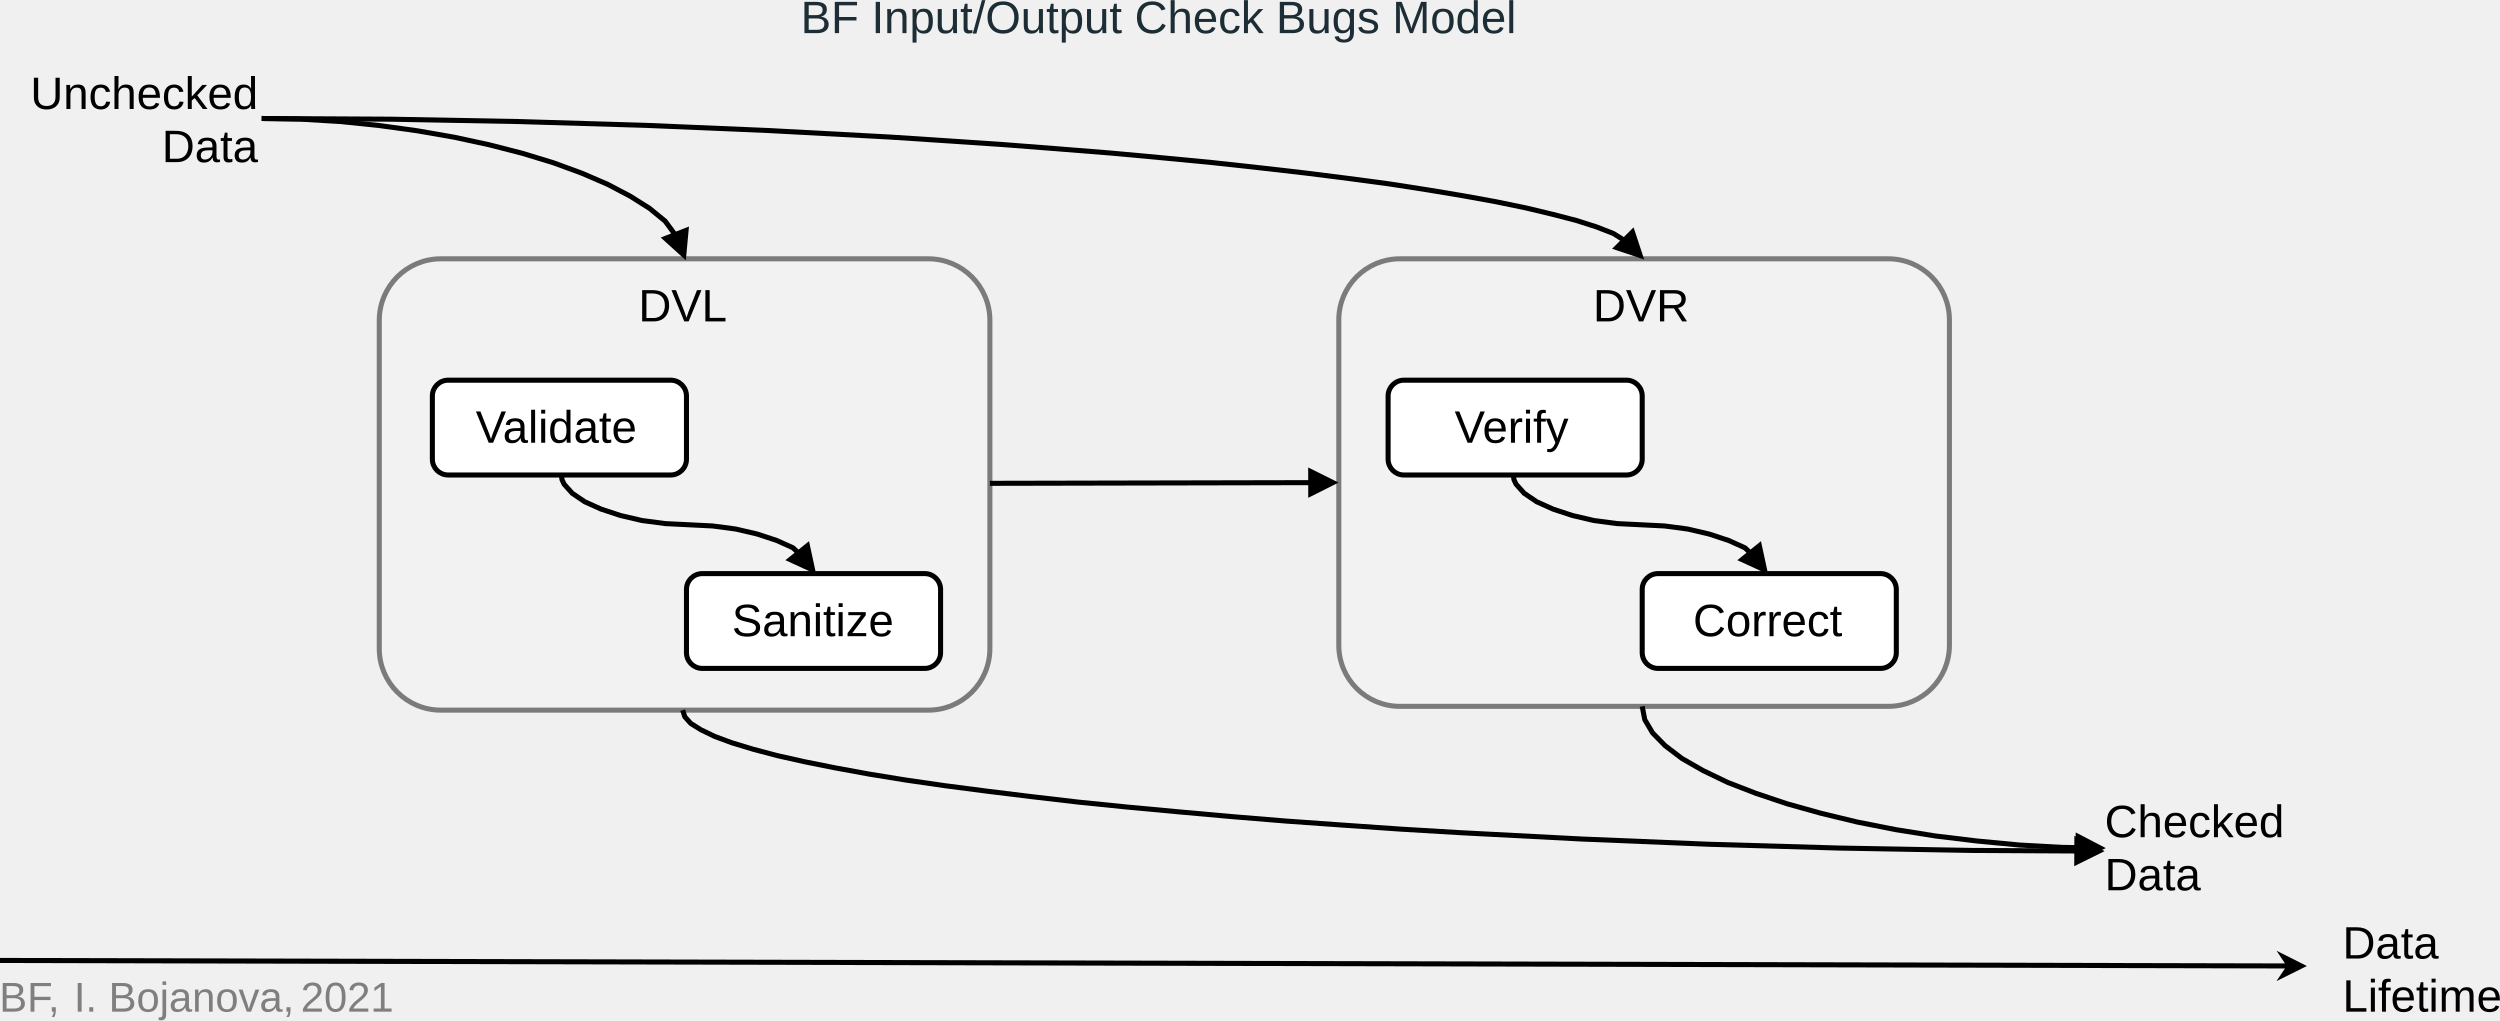
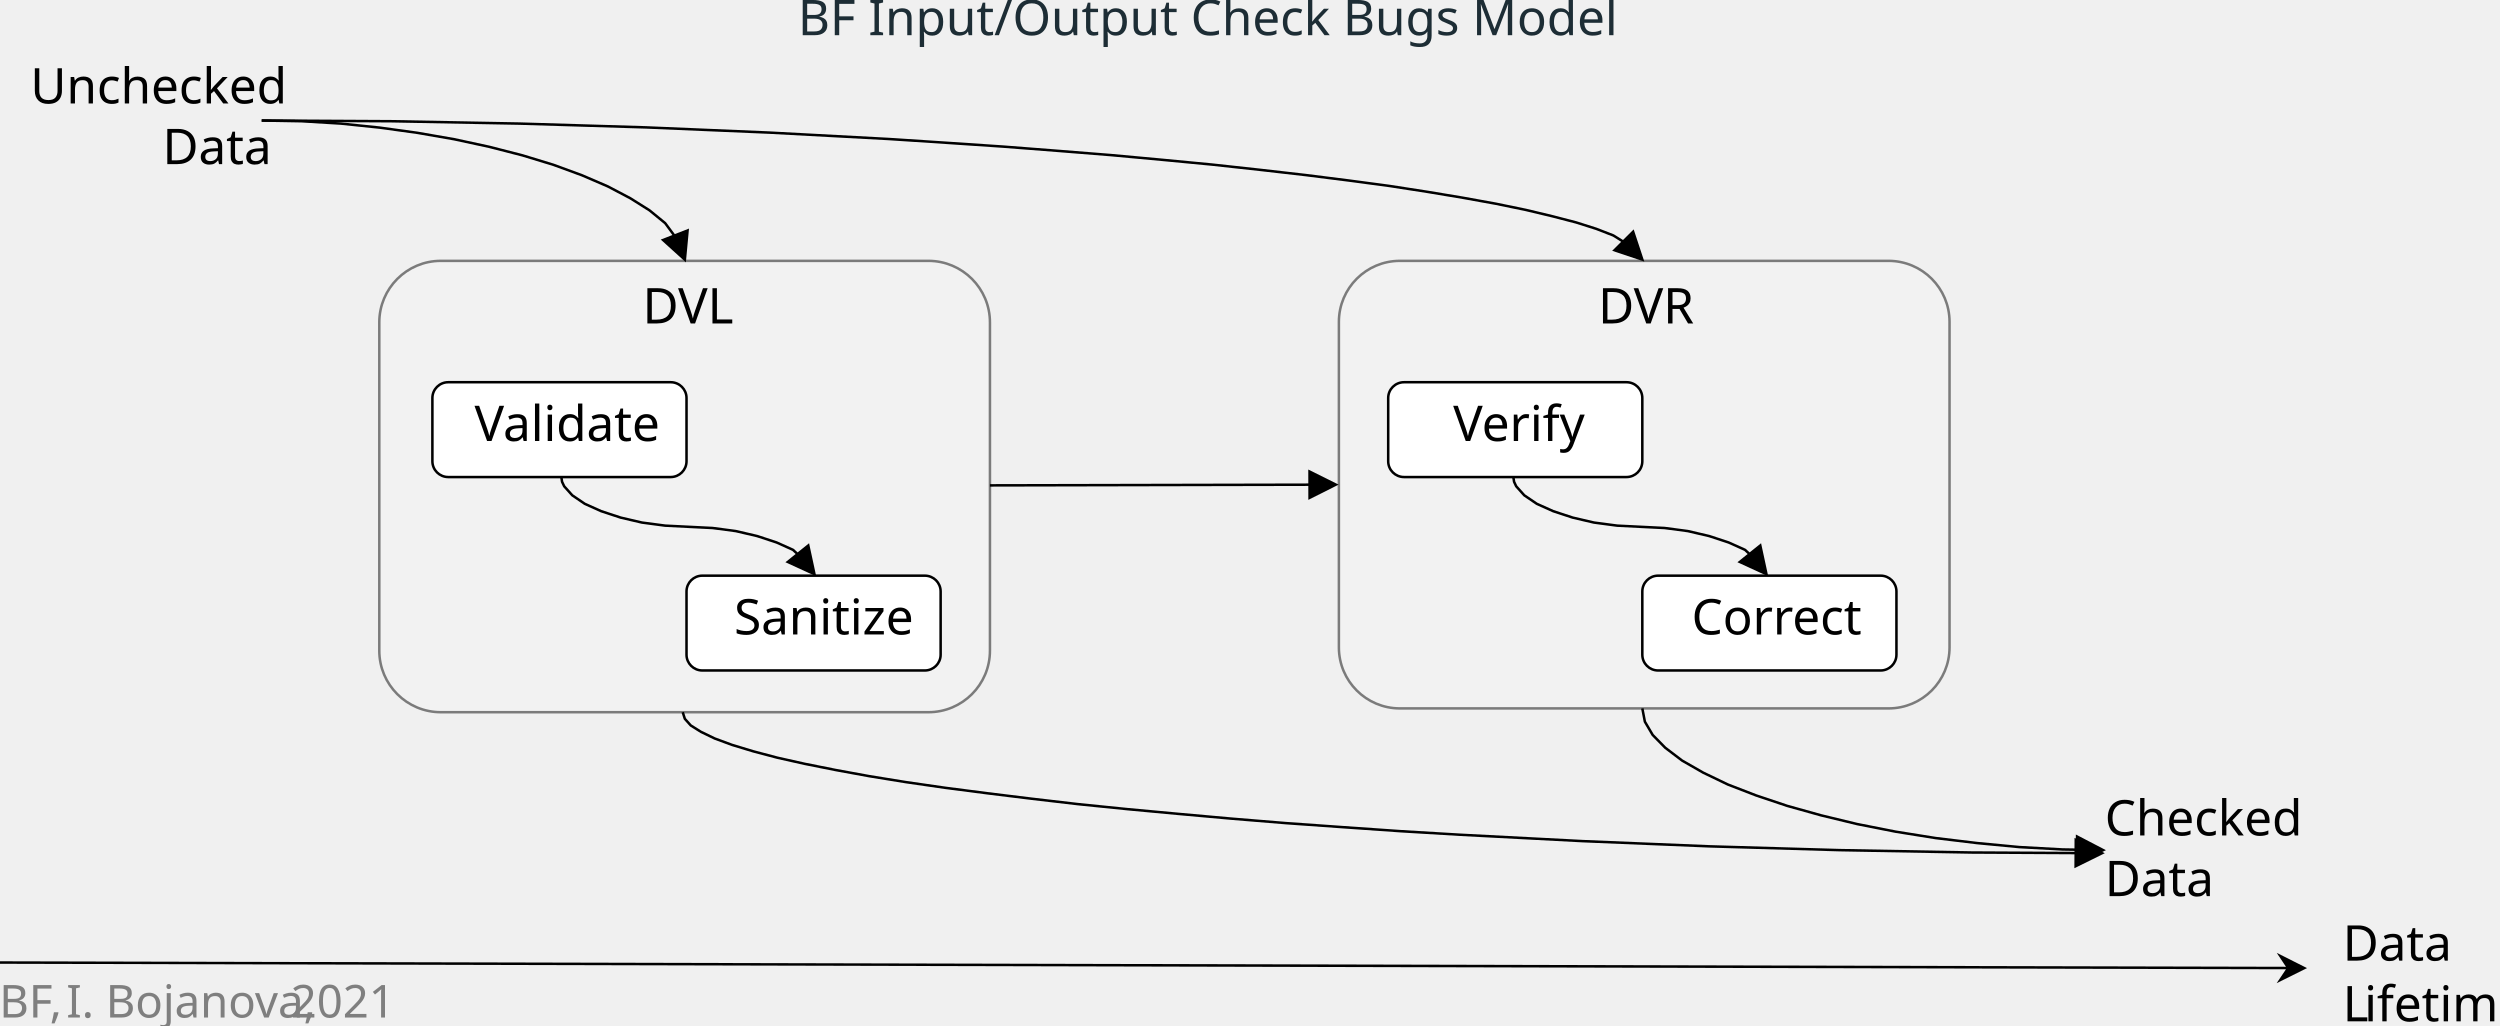
- <svg xmlns="http://www.w3.org/2000/svg" width="174.407mm" height="71.188mm" viewBox="0 0 174.407 71.188" version="1.1" id="svg1" xml:space="preserve">
+ <svg xmlns="http://www.w3.org/2000/svg" width="174.395mm" height="71.547mm" viewBox="0 0 174.395 71.547" version="1.1" id="svg1" xml:space="preserve">
  <defs id="defs1">
    <clipPath clipPathUnits="userSpaceOnUse" id="clipPath594">
      <path d="M 0,0 H 717 V 334 H 0 Z" id="path592" />
    </clipPath>
    <clipPath id="clip0">
      <rect x="104" y="143" width="985" height="489" id="rect685" />
    </clipPath>
    <clipPath id="clip0-9">
      <rect x="122" y="272" width="912" height="352" id="rect908" />
    </clipPath>
    <clipPath id="clip0-4">
      <rect x="122" y="272" width="912" height="317" id="rect1246" />
    </clipPath>
    <clipPath id="clip0-7">
      <rect x="122" y="272" width="928" height="352" id="rect1" />
    </clipPath>
    <clipPath id="clip0-6">
      <rect x="122" y="272" width="926" height="321" id="rect1-5" />
    </clipPath>
    <clipPath id="clip0-0">
      <rect x="122" y="272" width="919" height="321" id="rect1-4" />
    </clipPath>
    <clipPath id="clip0-90">
      <rect x="121" y="270" width="913" height="355" id="rect1-7" />
    </clipPath>
    <clipPath id="clip0-60">
      <rect x="121" y="270" width="913" height="301" id="rect1-3" />
    </clipPath>
    <clipPath id="clip0-07">
      <rect x="352" y="301" width="378" height="504" id="rect1-8" />
    </clipPath>
    <clipPath id="clip0-98">
      <rect x="121" y="270" width="913" height="301" id="rect1-87" />
    </clipPath>
    <clipPath id="clip0-3">
      <rect x="121" y="270" width="920" height="293" id="rect1-876" />
    </clipPath>
    <clipPath id="clip0-5">
      <rect x="95" y="267" width="896" height="547" id="rect1-2" />
    </clipPath>
    <clipPath id="clip0-63">
      <rect x="95" y="267" width="864" height="433" id="rect1-21" />
    </clipPath>
    <clipPath id="clip0-1">
      <rect x="33" y="-1" width="1182" height="611" id="rect1-50" />
    </clipPath>
    <clipPath id="clip0-52">
      <rect x="320" y="-1" width="728" height="559" id="rect1-9" />
    </clipPath>
    <clipPath id="clip0-68">
      <rect x="320" y="-1" width="728" height="544" id="rect1-97" />
    </clipPath>
    <clipPath id="clip0-10">
      <rect x="320" y="39" width="728" height="504" id="rect1-6" />
    </clipPath>
    <clipPath id="clip0-37">
      <rect x="270" y="350" width="728" height="440" id="rect1-51" />
    </clipPath>
    <clipPath id="clip0-41">
      <rect x="270" y="318" width="728" height="472" id="rect1-57" />
    </clipPath>
    <clipPath id="clip0-50">
      <rect x="320" y="39" width="728" height="504" id="rect1-98" />
    </clipPath>
    <clipPath id="clip0-48">
      <rect x="320" y="71" width="728" height="472" id="rect1-0" />
    </clipPath>
    <clipPath id="clip0-02">
      <rect x="320" y="39" width="728" height="504" id="rect1-09" />
    </clipPath>
    <clipPath id="clip0-59">
      <rect x="320" y="71" width="728" height="472" id="rect1-04" />
    </clipPath>
    <clipPath id="clip0-16">
      <rect x="320" y="71" width="728" height="472" id="rect1-35" />
    </clipPath>
    <clipPath id="clip0-8">
      <rect x="121" y="270" width="913" height="278" id="rect1-54" />
    </clipPath>
    <clipPath id="clip0-76">
      <rect x="121" y="270" width="913" height="278" id="rect1-06" />
    </clipPath>
    <clipPath id="clip0-106">
      <rect x="121" y="270" width="913" height="278" id="rect1-874" />
    </clipPath>
    <clipPath id="clip0-94">
      <rect x="348" y="312" width="382" height="449" id="rect1-25" />
    </clipPath>
    <clipPath id="clip0-64">
      <rect x="121" y="270" width="913" height="278" id="rect1-62" />
    </clipPath>
    <clipPath id="clip0-47">
      <rect x="95" y="267" width="896" height="547" id="rect1-63" />
    </clipPath>
    <clipPath id="clip0-71">
      <rect x="146" y="266" width="857" height="282" id="rect1-92" />
    </clipPath>
    <clipPath id="clip0-57">
      <rect x="177" y="266" width="747" height="385" id="rect1-22" />
    </clipPath>
    <clipPath id="clip0-102">
      <rect x="186" y="271" width="702" height="380" id="rect1-926" />
    </clipPath>
    <clipPath id="clip0-77">
      <rect x="186" y="271" width="702" height="380" id="rect1-224" />
    </clipPath>
    <clipPath id="clip0-482">
      <rect x="186" y="274" width="661" height="377" id="rect1-08" />
    </clipPath>
    <clipPath id="clip0-04">
      <rect x="167" y="266" width="819" height="282" id="rect1-34" />
    </clipPath>
    <clipPath id="clip0-56">
      <rect x="163" y="265" width="799" height="282" id="rect1-47" />
    </clipPath>
    <clipPath id="clip0-2">
      <rect x="351" y="273" width="638" height="472" id="rect1-1" />
    </clipPath>
    <clipPath id="clip0-93">
      <rect x="351" y="241" width="638" height="504" id="rect1-77" />
    </clipPath>
    <clipPath id="clip0-49">
      <rect x="351" y="241" width="638" height="504" id="rect1-981" />
    </clipPath>
    <clipPath id="clip0-31">
      <rect x="193" y="272" width="654" height="379" id="rect1-05" />
    </clipPath>
    <clipPath id="clip0-938">
      <rect x="193" y="272" width="654" height="379" id="rect1-12" />
    </clipPath>
    <clipPath id="clip0-85">
      <rect x="163" y="265" width="805" height="282" id="rect1-257" />
    </clipPath>
    <clipPath id="clip0-83">
      <rect x="193" y="272" width="641" height="380" id="rect1-068" />
    </clipPath>
    <clipPath id="clip0-44">
      <rect x="163" y="265" width="805" height="282" id="rect1-923" />
    </clipPath>
    <clipPath id="clip0-412">
      <rect x="193" y="272" width="641" height="380" id="rect1-49" />
    </clipPath>
    <clipPath id="clip0-483">
      <rect x="351" y="241" width="639" height="458" id="rect1-357" />
    </clipPath>
    <clipPath id="clip0-32">
      <rect x="351" y="241" width="639" height="458" id="rect1-15" />
    </clipPath>
    <clipPath id="clip0-045">
      <rect x="163" y="265" width="805" height="282" id="rect1-01" />
    </clipPath>
    <clipPath id="clip0-97">
      <rect x="216" y="229" width="621" height="318" id="rect1-03" />
    </clipPath>
    <clipPath id="clip0-87">
      <rect x="216" y="229" width="621" height="318" id="rect1-66" />
    </clipPath>
    <clipPath id="clip0-26">
      <rect x="-19" y="165" width="814" height="597" id="rect1-73" />
    </clipPath>
    <clipPath id="clip0-89">
      <rect x="77" y="89" width="762" height="777" id="rect1-40" />
    </clipPath>
    <clipPath id="clip0-91">
      <rect x="216" y="229" width="621" height="318" id="rect1-229" />
    </clipPath>
    <clipPath id="clip0-569">
      <rect x="77" y="89" width="762" height="777" id="rect1-639" />
    </clipPath>
    <clipPath id="clip0-15">
      <rect x="78" y="188" width="853" height="609" id="rect1-215" />
    </clipPath>
    <clipPath id="clip0-06">
      <rect x="254" y="1081" width="539" height="418" id="rect1-342" />
    </clipPath>
    <clipPath id="clip0-30">
      <rect x="351" y="241" width="639" height="458" id="rect1-42" />
    </clipPath>
    <clipPath id="clip0-12">
      <rect x="78" y="188" width="853" height="609" id="rect1-02" />
    </clipPath>
    <clipPath id="clip0-79">
      <rect x="83" y="188" width="846" height="539" id="rect1-778" />
    </clipPath>
    <clipPath id="clip0-73">
      <rect x="83" y="194" width="846" height="533" id="rect1-52" />
    </clipPath>
    <clipPath id="clip0-23">
      <rect x="194" y="23" width="771" height="791" id="rect1-150" />
    </clipPath>
    <clipPath id="clip0-39">
      <rect x="194" y="48" width="771" height="766" id="rect1-025" />
    </clipPath>
    <clipPath id="clip0-419">
      <rect x="194" y="48" width="771" height="766" id="rect1-779" />
    </clipPath>
    <clipPath id="clip0-906">
      <rect x="214" y="227" width="675" height="300" id="rect1-59" />
    </clipPath>
    <clipPath id="clip0-078">
      <rect x="77" y="118" width="763" height="748" id="rect1-88" />
    </clipPath>
    <clipPath id="clip0-042">
      <rect x="-21" y="196" width="816" height="562" id="rect1-501" />
    </clipPath>
    <clipPath id="clip0-604">
      <rect x="783" y="154" width="601" height="303" id="rect1-504" />
    </clipPath>
    <clipPath id="clip0-38">
      <rect x="82" y="118" width="758" height="748" id="rect1-032" />
    </clipPath>
    <clipPath id="clip0-25">
      <rect x="214" y="227" width="675" height="300" id="rect1-64" />
    </clipPath>
    <clipPath id="clip0-65">
      <rect x="18" y="-1" width="1173" height="1915" id="rect1-36" />
    </clipPath>
    <clipPath id="clip0-711">
      <rect x="95" y="267" width="856" height="440" id="rect1-10" />
    </clipPath>
    <clipPath id="clip0-84">
      <rect x="121" y="270" width="913" height="285" id="rect1-89" />
    </clipPath>
    <clipPath id="clip0-09">
      <rect x="121" y="270" width="913" height="285" id="rect1-56" />
    </clipPath>
    <clipPath id="clip0-126">
      <rect x="95" y="267" width="856" height="440" id="rect1-122" />
    </clipPath>
    <clipPath id="clip0-4127">
      <rect x="15" y="214" width="922" height="833" id="rect1-28" />
    </clipPath>
    <clipPath id="clip0-0459">
      <rect x="15" y="214" width="922" height="833" id="rect1-91" />
    </clipPath>
    <clipPath id="clip0-169">
      <rect x="197" y="48" width="760" height="632" id="rect1-087" />
    </clipPath>
    <clipPath id="clip0-262">
      <rect x="18" y="2" width="1173" height="1747" id="rect1-017" />
    </clipPath>
    <clipPath id="clip0-61">
      <rect x="18" y="2" width="1173" height="1747" id="rect1-53" />
    </clipPath>
    <clipPath id="clip0-326">
      <rect x="18" y="34" width="1460" height="1196" id="rect1-024" />
    </clipPath>
    <clipPath id="clip0-0451">
      <rect x="18" y="34" width="1460" height="1196" id="rect1-429" />
    </clipPath>
    <clipPath id="clip0-82">
      <rect x="18" y="46" width="1460" height="1025" id="rect1-24" />
    </clipPath>
    <clipPath id="clip0-617">
      <rect x="-79" y="46" width="1555" height="994" id="rect1-885" />
    </clipPath>
    <clipPath id="clip0-601">
      <rect x="18" y="46" width="1414" height="994" id="rect1-13" />
    </clipPath>
    <clipPath id="clip0-849">
      <rect x="18" y="46" width="1414" height="994" id="rect1-46" />
    </clipPath>
    <clipPath id="clip0-66">
      <rect x="18" y="46" width="1407" height="994" id="rect1-498" />
    </clipPath>
    <clipPath id="clip0-69">
      <rect x="18" y="2" width="1173" height="1747" id="rect1-68" />
    </clipPath>
    <clipPath id="clip0-22">
      <rect x="82" y="118" width="758" height="748" id="rect1-3571" />
    </clipPath>
    <clipPath id="clip0-870">
      <rect x="214" y="243" width="675" height="284" id="rect1-927" />
    </clipPath>
    <clipPath id="clip0-14">
      <rect x="-21" y="196" width="816" height="562" id="rect1-96" />
    </clipPath>
    <clipPath id="clip0-098">
      <rect x="197" y="53" width="760" height="627" id="rect1-43" />
    </clipPath>
    <clipPath id="clip0-851">
      <rect x="77" y="118" width="763" height="748" id="rect1-570" />
    </clipPath>
    <clipPath id="clip0-4831">
      <rect x="18" y="46" width="1366" height="973" id="rect1-515" />
    </clipPath>
    <clipPath id="clip0-857">
      <rect x="18" y="2" width="1173" height="1747" id="rect1-79" />
    </clipPath>
    <clipPath id="clip0-446">
      <rect x="18" y="2" width="1173" height="1747" id="rect1-047" />
    </clipPath>
    <clipPath id="clip0-446-3">
      <rect x="18" y="2" width="1173" height="1747" id="rect1-047-8" />
    </clipPath>
    <clipPath id="clip0-267">
      <rect x="83" y="188" width="846" height="539" id="rect1-69" />
    </clipPath>
    <clipPath id="clip0-33">
      <rect x="83" y="188" width="846" height="539" id="rect1-17" />
    </clipPath>
    <clipPath id="clip0-717">
      <rect x="83" y="188" width="846" height="539" id="rect1-963" />
    </clipPath>
    <clipPath id="clip0-165">
      <rect x="214" y="243" width="675" height="284" id="rect1-00" />
    </clipPath>
+     <clipPath id="clip0-51">
+       <rect x="-21" y="196" width="816" height="562" id="rect1-71" />
+     </clipPath>
+     <clipPath id="clip0-318">
+       <rect x="77" y="118" width="763" height="748" id="rect1-888" />
+     </clipPath>
+     <clipPath id="clip0-376">
+       <rect x="77" y="118" width="763" height="748" id="rect1-426" />
+     </clipPath>
+     <clipPath id="clip0-836">
+       <rect x="77" y="118" width="763" height="748" id="rect1-021" />
+     </clipPath>
+     <clipPath id="clip0-308">
+       <rect x="121" y="222" width="913" height="333" id="rect1-33" />
+     </clipPath>
+     <clipPath id="clip0-161">
+       <rect x="83" y="194" width="846" height="533" id="rect1-462" />
+     </clipPath>
+     <clipPath id="clip0-689">
+       <rect x="18" y="46" width="1366" height="973" id="rect1-16" />
+     </clipPath>
+     <clipPath id="clip0-764">
+       <rect x="18" y="46" width="1366" height="973" id="rect1-892" />
+     </clipPath>
+     <clipPath id="clip0-226">
+       <rect x="18" y="46" width="1366" height="973" id="rect1-050" />
+     </clipPath>
+     <clipPath id="clip0-389">
+       <rect x="18" y="46" width="1366" height="973" id="rect1-634" />
+     </clipPath>
+     <clipPath id="clip0-36">
+       <rect x="18" y="46" width="1366" height="973" id="rect1-30" />
+     </clipPath>
+     <clipPath id="clip0-34">
+       <rect x="95" y="267" width="856" height="440" id="rect1-72" />
+     </clipPath>
+     <clipPath id="clip0-6019">
+       <rect x="18" y="17" width="1366" height="1002" id="rect1-726" />
+     </clipPath>
+     <clipPath id="clip0-74">
+       <rect x="-205" y="34" width="1396" height="1629" id="rect1-126" />
+     </clipPath>
+     <clipPath id="clip0-81">
+       <rect x="-157" y="34" width="1348" height="1629" id="rect1-94" />
+     </clipPath>
+     <clipPath id="clip0-680">
+       <rect x="-18" y="30" width="1402" height="989" id="rect1-95" />
+     </clipPath>
+     <clipPath id="clip0-795">
+       <rect x="-18" y="30" width="1402" height="1010" id="rect1-220" />
+     </clipPath>
+     <clipPath id="clip0-2261">
+       <rect x="197" y="27" width="760" height="653" id="rect1-502" />
+     </clipPath>
+     <clipPath id="clip0-560">
+       <rect x="-157" y="34" width="1348" height="1629" id="rect1-84" />
+     </clipPath>
+     <clipPath id="clip0-75">
+       <rect x="84" y="72" width="913" height="333" id="rect1-476" />
+     </clipPath>
+     <clipPath id="clip0-075">
+       <rect x="80" y="497" width="846" height="532" id="rect1-090" />
+     </clipPath>
+     <clipPath id="clip0-227">
+       <rect x="80" y="497" width="842" height="532" id="rect1-002" />
+     </clipPath>
+     <clipPath id="clip0-58">
+       <rect x="18" y="17" width="1366" height="1002" id="rect1-490" />
+     </clipPath>
+     <clipPath id="clip0-771">
+       <rect x="84" y="72" width="913" height="333" id="rect1-5015" />
+     </clipPath>
+     <clipPath id="clip0-378">
+       <rect x="80" y="497" width="842" height="532" id="rect1-911" />
+     </clipPath>
+     <clipPath id="clip0-19">
+       <rect x="80" y="497" width="798" height="493" id="rect1-082" />
+     </clipPath>
+     <clipPath id="clip0-811">
+       <rect x="639" y="102" width="625" height="573" id="rect1-729" />
+     </clipPath>
+     <clipPath id="clip0-516">
+       <rect x="80" y="497" width="798" height="496" id="rect1-105" />
+     </clipPath>
+     <clipPath id="clip0-46">
+       <rect x="106" y="31" width="918" height="1323" id="rect1-795" />
+     </clipPath>
+     <clipPath id="clip0-914">
+       <rect x="106" y="31" width="918" height="1283" id="rect1-26" />
+     </clipPath>
+     <clipPath id="clip0-40">
+       <rect x="-159" y="33" width="1350" height="1635" id="rect1-61" />
+     </clipPath>
+     <clipPath id="clip0-29">
+       <rect x="-159" y="33" width="1350" height="1635" id="rect1-983" />
+     </clipPath>
+     <clipPath id="clip0-28">
+       <rect x="-159" y="33" width="1350" height="1602" id="rect1-11" />
+     </clipPath>
+     <clipPath id="clip0-01">
+       <rect x="-165" y="-3" width="1356" height="1887" id="rect1-890" />
+     </clipPath>
+     <clipPath id="clip0-220">
+       <rect x="214" y="242" width="677" height="289" id="rect1-55" />
+     </clipPath>
  </defs>
-   <g id="layer1" transform="translate(-89.67483,-232.8774)">
-     <g clip-path="url(#clip0-165)" transform="matrix(0.2645833,0,0,0.2645833,31.07015,166.6633)" id="g22">
-       <path d="m 321.5,334.728 c 0,-8.962 7.266,-16.228 16.228,-16.228 h 128.544 c 8.963,0 16.228,7.266 16.228,16.228 v 86.544 c 0,8.963 -7.265,16.228 -16.228,16.228 H 337.728 c -8.962,0 -16.228,-7.265 -16.228,-16.228 z" stroke="#7b7b7b" stroke-width="1.333" stroke-miterlimit="8" fill="#f2f2f2" fill-rule="evenodd" id="path1" />
-       <text font-family="Arial, Arial_MSFontService, sans-serif" font-weight="400" font-size="12px" transform="translate(389.832,335)" id="text1">DVL</text>
-       <path d="m 335.5,354.667 c 0,-2.301 1.866,-4.167 4.167,-4.167 h 58.666 c 2.302,0 4.167,1.866 4.167,4.167 v 16.666 c 0,2.302 -1.865,4.167 -4.167,4.167 h -58.666 c -2.301,0 -4.167,-1.865 -4.167,-4.167 z" stroke="#000000" stroke-width="1.333" stroke-miterlimit="8" fill="#ffffff" fill-rule="evenodd" id="path2" />
-       <text font-family="Arial, Arial_MSFontService, sans-serif" font-weight="400" font-size="12px" transform="translate(346.94,367)" id="text2">Validate</text>
-       <path d="m 402.5,405.667 c 0,-2.301 1.866,-4.167 4.167,-4.167 h 58.666 c 2.302,0 4.167,1.866 4.167,4.167 v 16.666 c 0,2.302 -1.865,4.167 -4.167,4.167 h -58.666 c -2.301,0 -4.167,-1.865 -4.167,-4.167 z" stroke="#000000" stroke-width="1.333" stroke-miterlimit="8" fill="#ffffff" fill-rule="evenodd" id="path3" />
-       <text font-family="Arial, Arial_MSFontService, sans-serif" font-weight="400" font-size="12px" transform="translate(414.473,418)" id="text3">Sanitize</text>
-       <path d="m 0.099,-0.659 1.25,0.188 c 0.065,0.01 0.127,0.029 0.186,0.057 l 1.188,0.562 c 0.058,0.027 0.111,0.063 0.159,0.106 l 2.375,2.125 c 0.04,0.036 0.076,0.077 0.107,0.122 l 2.25,3.312 C 7.636,5.845 7.655,5.879 7.671,5.914 l 1.938,4.313 1.713,5.19 1.329,5.682 0.824,6.189 0.317,6.304 0.312,6.25 0.808,6.071 1.301,5.561 1.671,5.068 1.912,4.248 -0.117,-0.178 1.807,1.964 -0.981,0.903 -1.807,-1.964 C 18.648,61.461 18.609,61.401 18.579,61.336 l -1.963,-4.377 -1.704,-5.182 -1.324,-5.689 -0.817,-6.179 -0.312,-6.25 -0.308,-6.196 -0.801,-6.061 -1.296,-5.568 -1.662,-5.06 -1.938,-4.312 0.057,0.101 -2.25,-3.312 0.107,0.122 -2.375,-2.125 L 2.152,1.352 0.965,0.79 1.151,0.847 -0.099,0.659 Z M 22.459,59.073 26.193,67.2 17.451,65.311 Z" transform="matrix(0,1,1,0,369.5,375.5)" id="path4" />
-       <path d="m 290.512,280.833 10.5,0.188 10.403,0.626 10.279,1.065 9.96,1.378 9.71,1.691 9.277,2.005 8.775,2.256 8.216,2.508 7.535,2.762 6.847,2.951 5.984,3.147 5.107,3.213 4.192,3.424 c 0.043,0.035 0.082,0.075 0.114,0.12 l 3.04,4.118 -1.073,0.791 -3.039,-4.118 0.114,0.121 -4.058,-3.327 -5.018,-3.162 -5.891,-3.103 -6.778,-2.924 -7.465,-2.738 -8.159,-2.492 -8.725,-2.244 -9.223,-1.995 -9.665,-1.684 -9.915,-1.372 -10.221,-1.06 -10.347,-0.624 -10.5,-0.187 z m 112.647,29.154 -0.827,8.906 -6.629,-6.004 z" id="path5" />
-       <path d="m 574.5,334.592 c 0,-8.887 7.205,-16.092 16.092,-16.092 h 128.816 c 8.888,0 16.092,7.205 16.092,16.092 v 85.816 c 0,8.888 -7.204,16.092 -16.092,16.092 H 590.592 c -8.887,0 -16.092,-7.204 -16.092,-16.092 z" stroke="#7b7b7b" stroke-width="1.333" stroke-miterlimit="8" fill="#f2f2f2" fill-rule="evenodd" id="path6" />
-       <text font-family="Arial, Arial_MSFontService, sans-serif" font-weight="400" font-size="12px" transform="translate(641.529,335)" id="text6">DVR</text>
-       <path d="m 587.5,354.667 c 0,-2.301 1.866,-4.167 4.167,-4.167 h 58.666 c 2.302,0 4.167,1.866 4.167,4.167 v 16.666 c 0,2.302 -1.865,4.167 -4.167,4.167 h -58.666 c -2.301,0 -4.167,-1.865 -4.167,-4.167 z" stroke="#000000" stroke-width="1.333" stroke-miterlimit="8" fill="#ffffff" fill-rule="evenodd" id="path7" />
-       <text font-family="Arial, Arial_MSFontService, sans-serif" font-weight="400" font-size="12px" transform="translate(605.046,367)" id="text7">Verify</text>
-       <path d="m 654.5,405.667 c 0,-2.301 1.866,-4.167 4.167,-4.167 h 58.666 c 2.302,0 4.167,1.866 4.167,4.167 v 16.666 c 0,2.302 -1.865,4.167 -4.167,4.167 h -58.666 c -2.301,0 -4.167,-1.865 -4.167,-4.167 z" stroke="#000000" stroke-width="1.333" stroke-miterlimit="8" fill="#ffffff" fill-rule="evenodd" id="path8" />
-       <text font-family="Arial, Arial_MSFontService, sans-serif" font-weight="400" font-size="12px" transform="translate(667.912,418)" id="text8">Correct</text>
-       <path d="m 0.099,-0.659 1.25,0.188 c 0.065,0.01 0.127,0.029 0.186,0.057 l 1.188,0.562 c 0.058,0.027 0.111,0.063 0.159,0.106 l 2.375,2.125 c 0.04,0.036 0.076,0.077 0.107,0.122 l 2.25,3.312 C 7.636,5.845 7.655,5.879 7.671,5.914 l 1.938,4.313 1.713,5.19 1.329,5.682 0.824,6.189 0.317,6.304 0.312,6.25 0.808,6.071 1.301,5.561 1.671,5.068 1.912,4.248 -0.117,-0.178 1.807,1.964 -0.981,0.903 -1.807,-1.964 C 18.648,61.461 18.609,61.401 18.579,61.336 l -1.963,-4.377 -1.704,-5.182 -1.324,-5.689 -0.817,-6.179 -0.312,-6.25 -0.308,-6.196 -0.801,-6.061 -1.296,-5.568 -1.662,-5.06 -1.938,-4.312 0.057,0.101 -2.25,-3.312 0.107,0.122 -2.375,-2.125 L 2.152,1.352 0.965,0.79 1.151,0.847 -0.099,0.659 Z M 22.459,59.073 26.193,67.2 17.451,65.311 Z" transform="matrix(0,1,1,0,620.5,375.5)" id="path9" />
-       <text font-family="Arial, Arial_MSFontService, sans-serif" font-weight="400" font-size="12px" transform="translate(229.513,279)" id="text9">Unchecked</text>
-       <text font-family="Arial, Arial_MSFontService, sans-serif" font-weight="400" font-size="12px" transform="translate(264.179,293)" id="text10">Data</text>
-       <path d="m 769.762,475.31 -28.459,-0.152 -34.82,-0.625 -34.32,-1.001 -33.446,-1.375 -32.382,-1.688 -15.693,-0.938 -15.256,-1.062 -14.939,-1.063 -14.445,-1.188 -13.942,-1.251 -13.44,-1.25 -12.943,-1.313 -12.322,-1.438 -11.692,-1.438 -11.067,-1.438 -10.384,-1.502 -9.637,-1.564 -8.888,-1.627 -8.136,-1.627 -7.265,-1.629 -6.4,-1.693 -5.585,-1.694 -4.6,-1.7 -3.684,-1.775 -2.752,-1.723 c -0.053,-0.034 -0.101,-0.074 -0.143,-0.121 l -1.562,-1.75 c -0.063,-0.07 -0.109,-0.152 -0.138,-0.241 l -0.557,-1.741 1.27,-0.406 0.557,1.741 -0.138,-0.241 1.563,1.75 -0.143,-0.121 2.623,1.652 3.566,1.725 4.525,1.675 5.54,1.681 6.35,1.681 7.235,1.622 8.114,1.623 8.862,1.623 9.613,1.561 10.366,1.498 11.058,1.437 11.683,1.437 12.303,1.437 12.932,1.312 13.435,1.249 13.933,1.25 14.43,1.187 14.936,1.062 15.244,1.062 15.682,0.938 32.368,1.687 33.429,1.375 34.305,0.999 34.805,0.625 28.458,0.152 z m -1.309,-4.674 7.979,4.042 -8.021,3.958 z" id="path10" />
-       <path d="M 0.001,-0.667 85.27,-0.484 85.267,0.849 -0.001,0.667 Z M 83.944,-3.82 91.936,0.197 83.927,4.18 Z" transform="matrix(1,0,0,-1,482.5,377.697)" id="path11" />
-       <text font-family="Arial, Arial_MSFontService, sans-serif" font-weight="400" font-size="12px" transform="translate(776.43,471)" id="text11">Checked</text>
-       <text font-family="Arial, Arial_MSFontService, sans-serif" font-weight="400" font-size="12px" transform="translate(776.43,485)" id="text12">Data</text>
-       <path d="m 290.504,280.833 34.125,0.188 33.883,0.625 33.321,1 32.57,1.375 31.445,1.688 15.258,1.001 14.876,1 14.507,1.125 14.064,1.126 13.571,1.25 13.065,1.25 12.571,1.376 12.003,1.376 11.383,1.438 10.755,1.438 10.076,1.565 9.383,1.563 8.634,1.565 7.891,1.628 7.082,1.692 6.263,1.628 5.347,1.697 4.54,1.764 c 0.039,0.015 0.076,0.034 0.111,0.056 l 3.453,2.157 -0.706,1.131 -3.453,-2.157 0.111,0.056 -4.46,-1.736 -5.278,-1.678 -6.237,-1.622 -7.043,-1.683 -7.859,-1.621 -8.616,-1.561 -9.367,-1.562 -10.049,-1.56 -10.745,-1.437 -11.367,-1.437 -11.997,-1.374 -12.553,-1.374 -13.061,-1.25 -13.554,-1.249 -14.061,-1.125 -14.493,-1.125 -14.874,-1 -15.242,-0.999 -31.43,-1.687 -32.554,-1.375 -33.305,-1 -33.867,-0.625 -34.125,-0.187 z m 361.72,29.371 2.805,8.493 -8.478,-2.852 z" id="path12" />
-       <path d="m 770.059,474.432 -4.772,-0.078 -11.401,-0.626 -11.214,-1.064 -10.892,-1.314 -10.587,-1.691 -10.149,-2.005 -9.59,-2.318 -8.961,-2.506 -8.22,-2.76 -7.466,-2.885 -6.548,-3.146 -5.605,-3.21 -4.51,-3.423 c -0.025,-0.02 -0.049,-0.041 -0.072,-0.064 l -3.312,-3.375 c -0.038,-0.039 -0.072,-0.082 -0.099,-0.128 l -2.062,-3.5 c -0.039,-0.066 -0.066,-0.138 -0.081,-0.213 l -0.673,-3.5 1.31,-0.252 0.673,3.5 -0.081,-0.212 2.063,3.5 -0.099,-0.129 3.313,3.375 -0.073,-0.063 4.366,3.327 5.52,3.165 6.451,3.104 7.41,2.865 8.154,2.74 8.915,2.494 9.535,2.306 10.101,1.996 10.537,1.684 10.858,1.311 11.161,1.06 11.35,0.624 4.772,0.078 z m -1.257,-4.687 7.933,4.13 -8.064,3.869 z" id="path13" />
-       <path d="m 221.502,502.833 602.93,1.452 -0.004,1.333 -602.93,-1.451 z m 602.918,2.119 -2.657,-4.007 7.991,4.02 -8.01,3.98 z" id="path14" />
-       <text font-family="Arial, Arial_MSFontService, sans-serif" font-weight="400" font-size="12px" transform="translate(839.161,503)" id="text14">Data</text>
-       <text font-family="Arial, Arial_MSFontService, sans-serif" font-weight="400" font-size="12px" transform="translate(839.161,517)" id="text15">L</text>
-       <text font-family="Arial, Arial_MSFontService, sans-serif" font-weight="400" font-size="12px" transform="translate(845.828,517)" id="text16">ifetime</text>
-       <text fill="#1d2d35" font-family="Arial, Arial_MSFontService, sans-serif" font-weight="400" font-size="12px" transform="translate(432.622,259)" id="text17">BF Input/Output Check</text>
-       <text fill="#1d2d35" font-family="Arial, Arial_MSFontService, sans-serif" font-weight="400" font-size="12px" transform="translate(557.956,259)" id="text18">Bugs</text>
-       <text fill="#1d2d35" font-family="Arial, Arial_MSFontService, sans-serif" font-weight="400" font-size="12px" transform="translate(588.622,259)" id="text19">Model</text>
-       <text fill="#7f7f7f" font-family="Arial, Arial_MSFontService, sans-serif" font-weight="400" font-size="11px" transform="translate(221.312,517)" id="text20">BF,</text>
-       <text fill="#7f7f7f" font-family="Arial, Arial_MSFontService, sans-serif" font-weight="400" font-size="11px" transform="translate(240.978,517)" id="text21">I. Bojanova,</text>
-       <text fill="#7f7f7f" font-family="Arial, Arial_MSFontService, sans-serif" font-weight="400" font-size="11px" transform="translate(300.812,517)" id="text22">2021</text>
+   <g id="layer1" transform="translate(-62.52176,-212.2949)">
+     <g clip-path="url(#clip0-220)" transform="matrix(0.2645833,0,0,0.2645833,3.91682,146.2215)" id="g20">
+       <path d="m 321.5,334.728 c 0,-8.962 7.266,-16.228 16.228,-16.228 h 128.544 c 8.963,0 16.228,7.266 16.228,16.228 v 86.544 c 0,8.963 -7.265,16.228 -16.228,16.228 H 337.728 c -8.962,0 -16.228,-7.265 -16.228,-16.228 z" stroke="#7b7b7b" stroke-width="0.667" stroke-miterlimit="8" fill="#f2f2f2" fill-rule="evenodd" id="path1" />
+       <text font-family="'Calibri Light', 'Calibri Light_MSFontService', sans-serif" font-weight="300" font-size="13px" transform="translate(390.915,335)" id="text1">DVL</text>
+       <path d="m 335.5,354.667 c 0,-2.301 1.866,-4.167 4.167,-4.167 h 58.666 c 2.302,0 4.167,1.866 4.167,4.167 v 16.666 c 0,2.302 -1.865,4.167 -4.167,4.167 h -58.666 c -2.301,0 -4.167,-1.865 -4.167,-4.167 z" stroke="#000000" stroke-width="0.667" stroke-miterlimit="8" fill="#ffffff" fill-rule="evenodd" id="path2" />
+       <text font-family="'Calibri Light', 'Calibri Light_MSFontService', sans-serif" font-weight="300" font-size="13px" transform="translate(346.606,366)" id="text2">Validate</text>
+       <path d="m 402.5,405.667 c 0,-2.301 1.866,-4.167 4.167,-4.167 h 58.666 c 2.302,0 4.167,1.866 4.167,4.167 v 16.666 c 0,2.302 -1.865,4.167 -4.167,4.167 h -58.666 c -2.301,0 -4.167,-1.865 -4.167,-4.167 z" stroke="#000000" stroke-width="0.667" stroke-miterlimit="8" fill="#ffffff" fill-rule="evenodd" id="path3" />
+       <text font-family="'Calibri Light', 'Calibri Light_MSFontService', sans-serif" font-weight="300" font-size="13px" transform="translate(415.056,417)" id="text3">Sanitize</text>
+       <path d="m 0.049,-0.33 1.25,0.188 c 0.032,0.005 0.064,0.014 0.093,0.028 l 1.188,0.562 C 2.609,0.462 2.636,0.48 2.66,0.502 L 5.035,2.627 C 5.055,2.645 5.073,2.665 5.088,2.688 l 2.25,3.312 c 0.011,0.016 0.02,0.033 0.028,0.051 l 1.938,4.313 1.7,5.157 1.321,5.654 0.818,6.157 0.315,6.277 0.312,6.25 0.81,6.098 1.307,5.593 1.679,5.096 1.925,4.28 -0.059,-0.089 1.807,1.964 -0.491,0.451 -1.807,-1.964 c -0.024,-0.026 -0.044,-0.056 -0.059,-0.089 l -1.95,-4.345 -1.696,-5.154 -1.318,-5.657 -0.815,-6.152 -0.312,-6.25 -0.31,-6.223 L 11.675,21.326 10.371,15.729 8.696,10.637 6.758,6.324 6.787,6.375 4.537,3.062 4.59,3.123 2.215,0.998 2.295,1.051 1.107,0.489 1.201,0.517 -0.049,0.33 Z M 22.459,59.073 26.193,67.2 17.451,65.311 Z" transform="matrix(0,1,1,0,369.5,375.5)" id="path4" />
+       <path d="m 290.506,281.167 10.5,0.187 10.389,0.626 10.264,1.064 9.949,1.376 9.699,1.689 9.263,2.003 8.763,2.253 8.202,2.504 7.517,2.756 6.83,2.944 5.961,3.136 5.085,3.2 4.158,3.4 c 0.022,0.017 0.041,0.037 0.057,0.06 l 3.04,4.118 -0.537,0.396 -3.039,-4.119 0.057,0.061 -4.092,-3.351 -5.04,-3.175 -5.914,-3.114 -6.795,-2.93 -7.483,-2.745 -8.173,-2.496 -8.737,-2.247 -9.237,-1.997 -9.676,-1.686 -9.926,-1.373 -10.236,-1.062 -10.361,-0.624 -10.5,-0.188 z m 112.653,28.82 -0.827,8.906 -6.629,-6.004 z" id="path5" />
+       <path d="m 574.5,334.592 c 0,-8.887 7.205,-16.092 16.092,-16.092 h 128.816 c 8.888,0 16.092,7.205 16.092,16.092 v 85.816 c 0,8.888 -7.204,16.092 -16.092,16.092 H 590.592 c -8.887,0 -16.092,-7.204 -16.092,-16.092 z" stroke="#7b7b7b" stroke-width="0.667" stroke-miterlimit="8" fill="#f2f2f2" fill-rule="evenodd" id="path6" />
+       <text font-family="'Calibri Light', 'Calibri Light_MSFontService', sans-serif" font-weight="300" font-size="13px" transform="translate(642.862,335)" id="text6">DVR</text>
+       <path d="m 587.5,354.667 c 0,-2.301 1.866,-4.167 4.167,-4.167 h 58.666 c 2.302,0 4.167,1.866 4.167,4.167 v 16.666 c 0,2.302 -1.865,4.167 -4.167,4.167 h -58.666 c -2.301,0 -4.167,-1.865 -4.167,-4.167 z" stroke="#000000" stroke-width="0.667" stroke-miterlimit="8" fill="#ffffff" fill-rule="evenodd" id="path7" />
+       <text font-family="'Calibri Light', 'Calibri Light_MSFontService', sans-serif" font-weight="300" font-size="13px" transform="translate(604.629,366)" id="text7">Verify</text>
+       <path d="m 654.5,405.667 c 0,-2.301 1.866,-4.167 4.167,-4.167 h 58.666 c 2.302,0 4.167,1.866 4.167,4.167 v 16.666 c 0,2.302 -1.865,4.167 -4.167,4.167 h -58.666 c -2.301,0 -4.167,-1.865 -4.167,-4.167 z" stroke="#000000" stroke-width="0.667" stroke-miterlimit="8" fill="#ffffff" fill-rule="evenodd" id="path8" />
+       <text font-family="'Calibri Light', 'Calibri Light_MSFontService', sans-serif" font-weight="300" font-size="13px" transform="translate(667.496,417)" id="text8">Correct</text>
+       <path d="m 0.049,-0.33 1.25,0.188 c 0.032,0.005 0.064,0.014 0.093,0.028 l 1.188,0.562 C 2.609,0.462 2.636,0.48 2.66,0.502 L 5.035,2.627 C 5.055,2.645 5.073,2.665 5.088,2.688 l 2.25,3.312 c 0.011,0.016 0.02,0.033 0.028,0.051 l 1.938,4.313 1.7,5.157 1.321,5.654 0.818,6.157 0.315,6.277 0.312,6.25 0.81,6.098 1.307,5.593 1.679,5.096 1.925,4.28 -0.059,-0.089 1.807,1.964 -0.491,0.451 -1.807,-1.964 c -0.024,-0.026 -0.044,-0.056 -0.059,-0.089 l -1.95,-4.345 -1.696,-5.154 -1.318,-5.657 -0.815,-6.152 -0.312,-6.25 -0.31,-6.223 L 11.675,21.326 10.371,15.729 8.696,10.637 6.758,6.324 6.787,6.375 4.537,3.062 4.59,3.123 2.215,0.998 2.295,1.051 1.107,0.489 1.201,0.517 -0.049,0.33 Z M 22.459,59.073 26.193,67.2 17.451,65.311 Z" transform="matrix(0,1,1,0,620.5,375.5)" id="path9" />
+       <text font-family="'Calibri Light', 'Calibri Light_MSFontService', sans-serif" font-weight="300" font-size="13px" transform="translate(229.513,277)" id="text9">Unchecked</text>
+       <text font-family="'Calibri Light', 'Calibri Light_MSFontService', sans-serif" font-weight="300" font-size="13px" transform="translate(264.346,293)" id="text10">Data</text>
+       <path d="m 769.764,474.976 -28.459,-0.152 -34.816,-0.625 -34.317,-1 -33.441,-1.375 -32.379,-1.688 -15.69,-0.937 -15.253,-1.063 -14.938,-1.063 -14.441,-1.187 -13.94,-1.251 -13.439,-1.25 -12.94,-1.312 -12.318,-1.438 -11.689,-1.438 -11.065,-1.438 -10.38,-1.501 -9.63,-1.563 -8.882,-1.626 -8.13,-1.626 -7.258,-1.627 -6.387,-1.69 -5.574,-1.691 -4.582,-1.694 -3.654,-1.762 -2.72,-1.706 c -0.026,-0.016 -0.05,-0.037 -0.071,-0.06 l -1.563,-1.75 c -0.031,-0.035 -0.054,-0.076 -0.068,-0.12 l -0.557,-1.741 0.635,-0.204 0.557,1.741 -0.069,-0.12 1.562,1.75 -0.071,-0.06 2.655,1.669 3.596,1.738 4.543,1.681 5.551,1.684 6.363,1.685 7.242,1.623 8.12,1.624 8.868,1.624 9.62,1.562 10.37,1.499 11.06,1.437 11.686,1.437 12.307,1.437 12.935,1.313 13.436,1.249 13.935,1.25 14.434,1.187 14.937,1.063 15.247,1.062 15.685,0.938 32.371,1.687 33.434,1.375 34.308,1 34.809,0.625 28.458,0.152 z m -1.311,-4.34 7.979,4.042 -8.021,3.958 z" id="path10" />
+       <path d="M 7.13344e-4,-0.333 85.27,-0.151 85.268,0.516 -7.13344e-4,0.333 Z M 83.944,-3.82 91.936,0.197 83.927,4.18 Z" transform="matrix(1,0,0,-1,482.5,377.697)" id="path11" />
+       <text font-family="'Calibri Light', 'Calibri Light_MSFontService', sans-serif" font-weight="300" font-size="13px" transform="translate(776.43,470)" id="text11">Checked</text>
+       <text font-family="'Calibri Light', 'Calibri Light_MSFontService', sans-serif" font-weight="300" font-size="13px" transform="translate(776.43,486)" id="text12">Data</text>
+       <path d="m 290.502,281.167 34.125,0.187 33.879,0.625 33.317,1 32.566,1.376 31.441,1.687 15.254,1 14.876,1 14.503,1.126 14.064,1.125 13.566,1.25 13.064,1.25 12.567,1.376 12.001,1.375 11.379,1.438 10.753,1.438 10.069,1.563 9.379,1.563 8.629,1.564 7.883,1.626 7.073,1.69 6.256,1.626 5.33,1.693 4.52,1.757 c 0.019,0.007 0.038,0.017 0.056,0.028 l 3.453,2.157 -0.354,0.565 -3.453,-2.157 0.056,0.028 -4.48,-1.743 -5.295,-1.682 -6.244,-1.624 -7.052,-1.685 -7.867,-1.623 -8.621,-1.562 -9.371,-1.562 -10.056,-1.562 -10.747,-1.437 -11.371,-1.437 -11.999,-1.375 -12.558,-1.374 -13.061,-1.25 -13.559,-1.25 -14.061,-1.125 -14.497,-1.124 -14.874,-1 -15.246,-1 -31.434,-1.687 -32.558,-1.375 -33.309,-1 -33.871,-0.625 -34.125,-0.188 z m 361.722,29.037 2.805,8.493 -8.478,-2.852 z" id="path12" />
+       <path d="m 770.064,474.099 -4.772,-0.078 -11.387,-0.625 -11.201,-1.064 -10.884,-1.313 -10.575,-1.69 -10.137,-2.002 -9.576,-2.315 -8.949,-2.503 -8.204,-2.755 -7.451,-2.88 -6.525,-3.136 -5.583,-3.199 -4.474,-3.398 c -0.013,-0.01 -0.025,-0.021 -0.036,-0.032 l -3.313,-3.375 c -0.019,-0.02 -0.035,-0.041 -0.049,-0.065 l -2.062,-3.5 c -0.02,-0.032 -0.033,-0.068 -0.04,-0.106 l -0.673,-3.5 0.654,-0.126 0.673,3.5 -0.04,-0.106 2.063,3.5 -0.05,-0.064 3.313,3.375 -0.036,-0.032 4.401,3.351 5.541,3.176 6.476,3.115 7.423,2.87 8.172,2.745 8.926,2.497 9.548,2.309 10.113,1.998 10.55,1.686 10.867,1.311 11.174,1.062 11.362,0.624 4.772,0.079 z m -1.262,-4.354 7.933,4.13 -8.064,3.869 z" id="path13" />
+       <path d="m 221.501,503.167 602.91,1.451 -10e-4,0.667 -602.911,-1.452 z m 602.919,1.785 -2.657,-4.007 7.99,4.02 -8.009,3.98 z" id="path14" />
+       <text font-family="'Calibri Light', 'Calibri Light_MSFontService', sans-serif" font-weight="300" font-size="13px" transform="translate(839.161,503)" id="text14">Data</text>
+       <text font-family="'Calibri Light', 'Calibri Light_MSFontService', sans-serif" font-weight="300" font-size="13px" transform="translate(839.161,519)" id="text15">L</text>
+       <text font-family="'Calibri Light', 'Calibri Light_MSFontService', sans-serif" font-weight="300" font-size="13px" transform="translate(844.828,519)" id="text16">ifetime</text>
+       <text fill="#1d2d35" font-family="'Calibri Light', 'Calibri Light_MSFontService', sans-serif" font-weight="300" font-size="13px" transform="translate(431.872,259)" id="text17">BF Input/Output Check Bugs Model</text>
+       <text fill="#7f7f7f" font-family="'Calibri Light', 'Calibri Light_MSFontService', sans-serif" font-weight="300" font-size="12px" transform="translate(221.312,518)" id="text18">BF,</text>
+       <text fill="#7f7f7f" font-family="'Calibri Light', 'Calibri Light_MSFontService', sans-serif" font-weight="300" font-size="12px" transform="translate(238.978,518)" id="text19">I. Bojanova,</text>
+       <text fill="#7f7f7f" font-family="'Calibri Light', 'Calibri Light_MSFontService', sans-serif" font-weight="300" font-size="12px" transform="translate(298.145,518)" id="text20">2021</text>
    </g>
  </g>
</svg>
